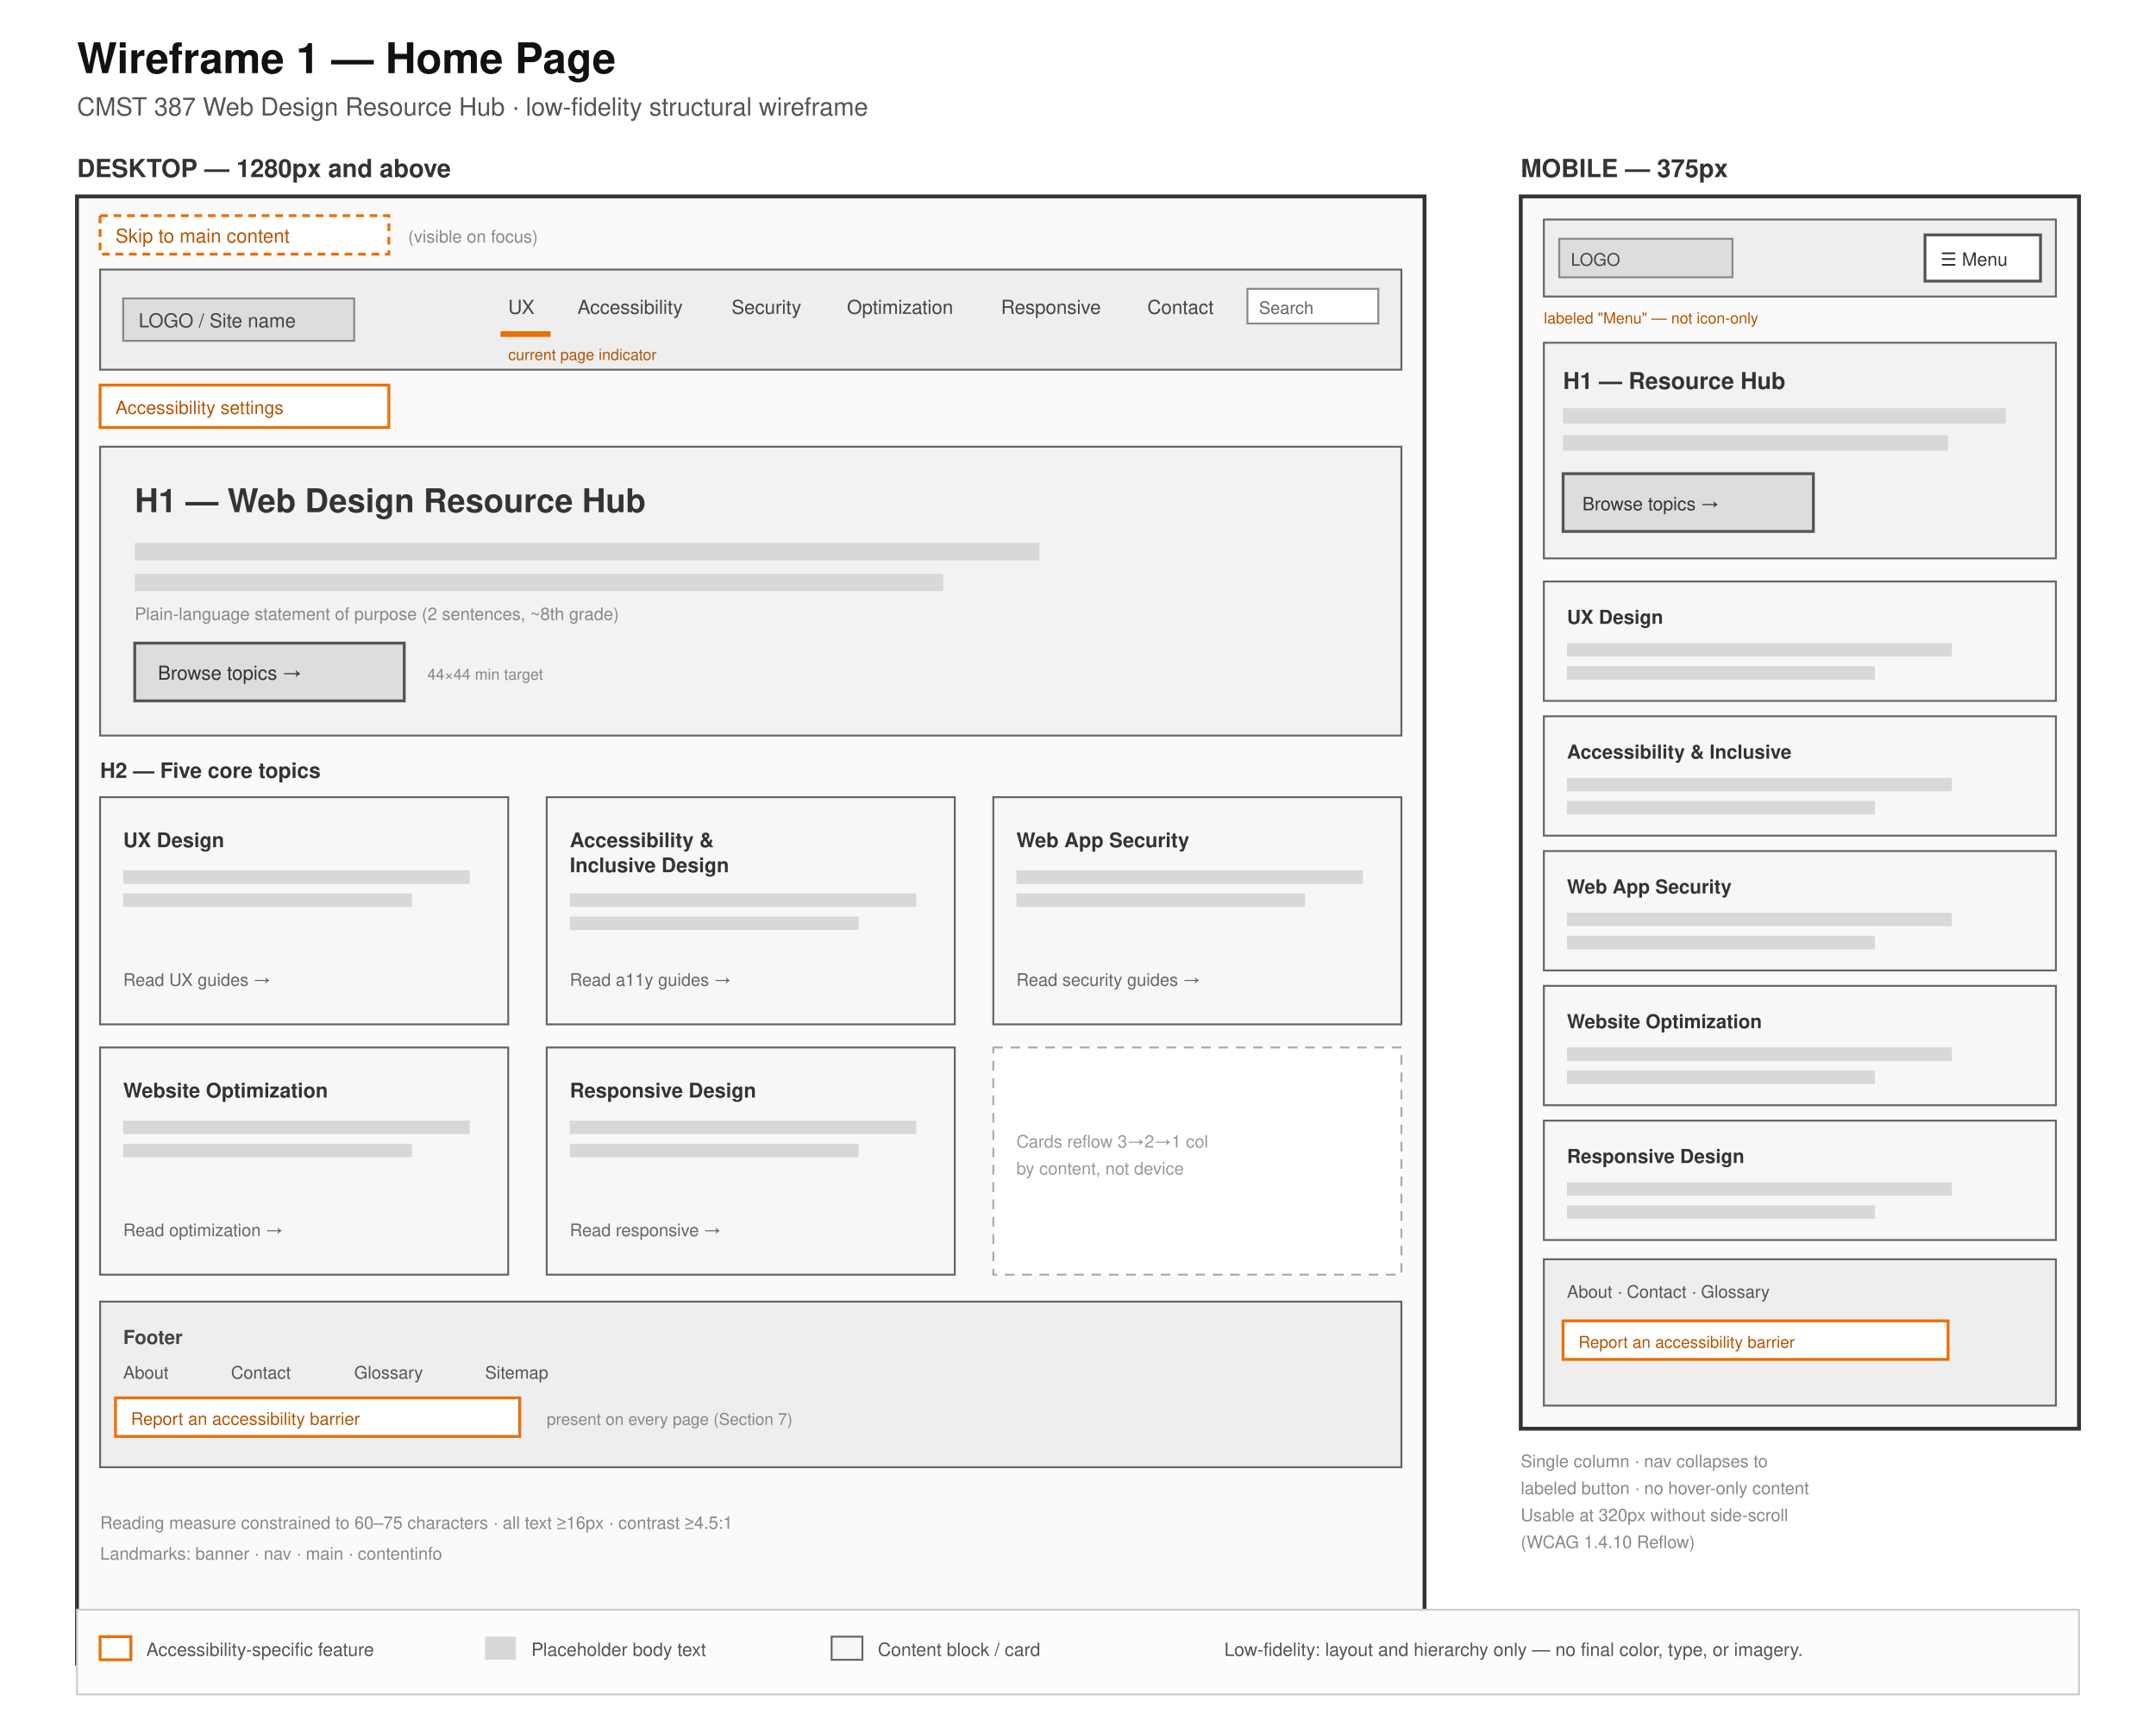
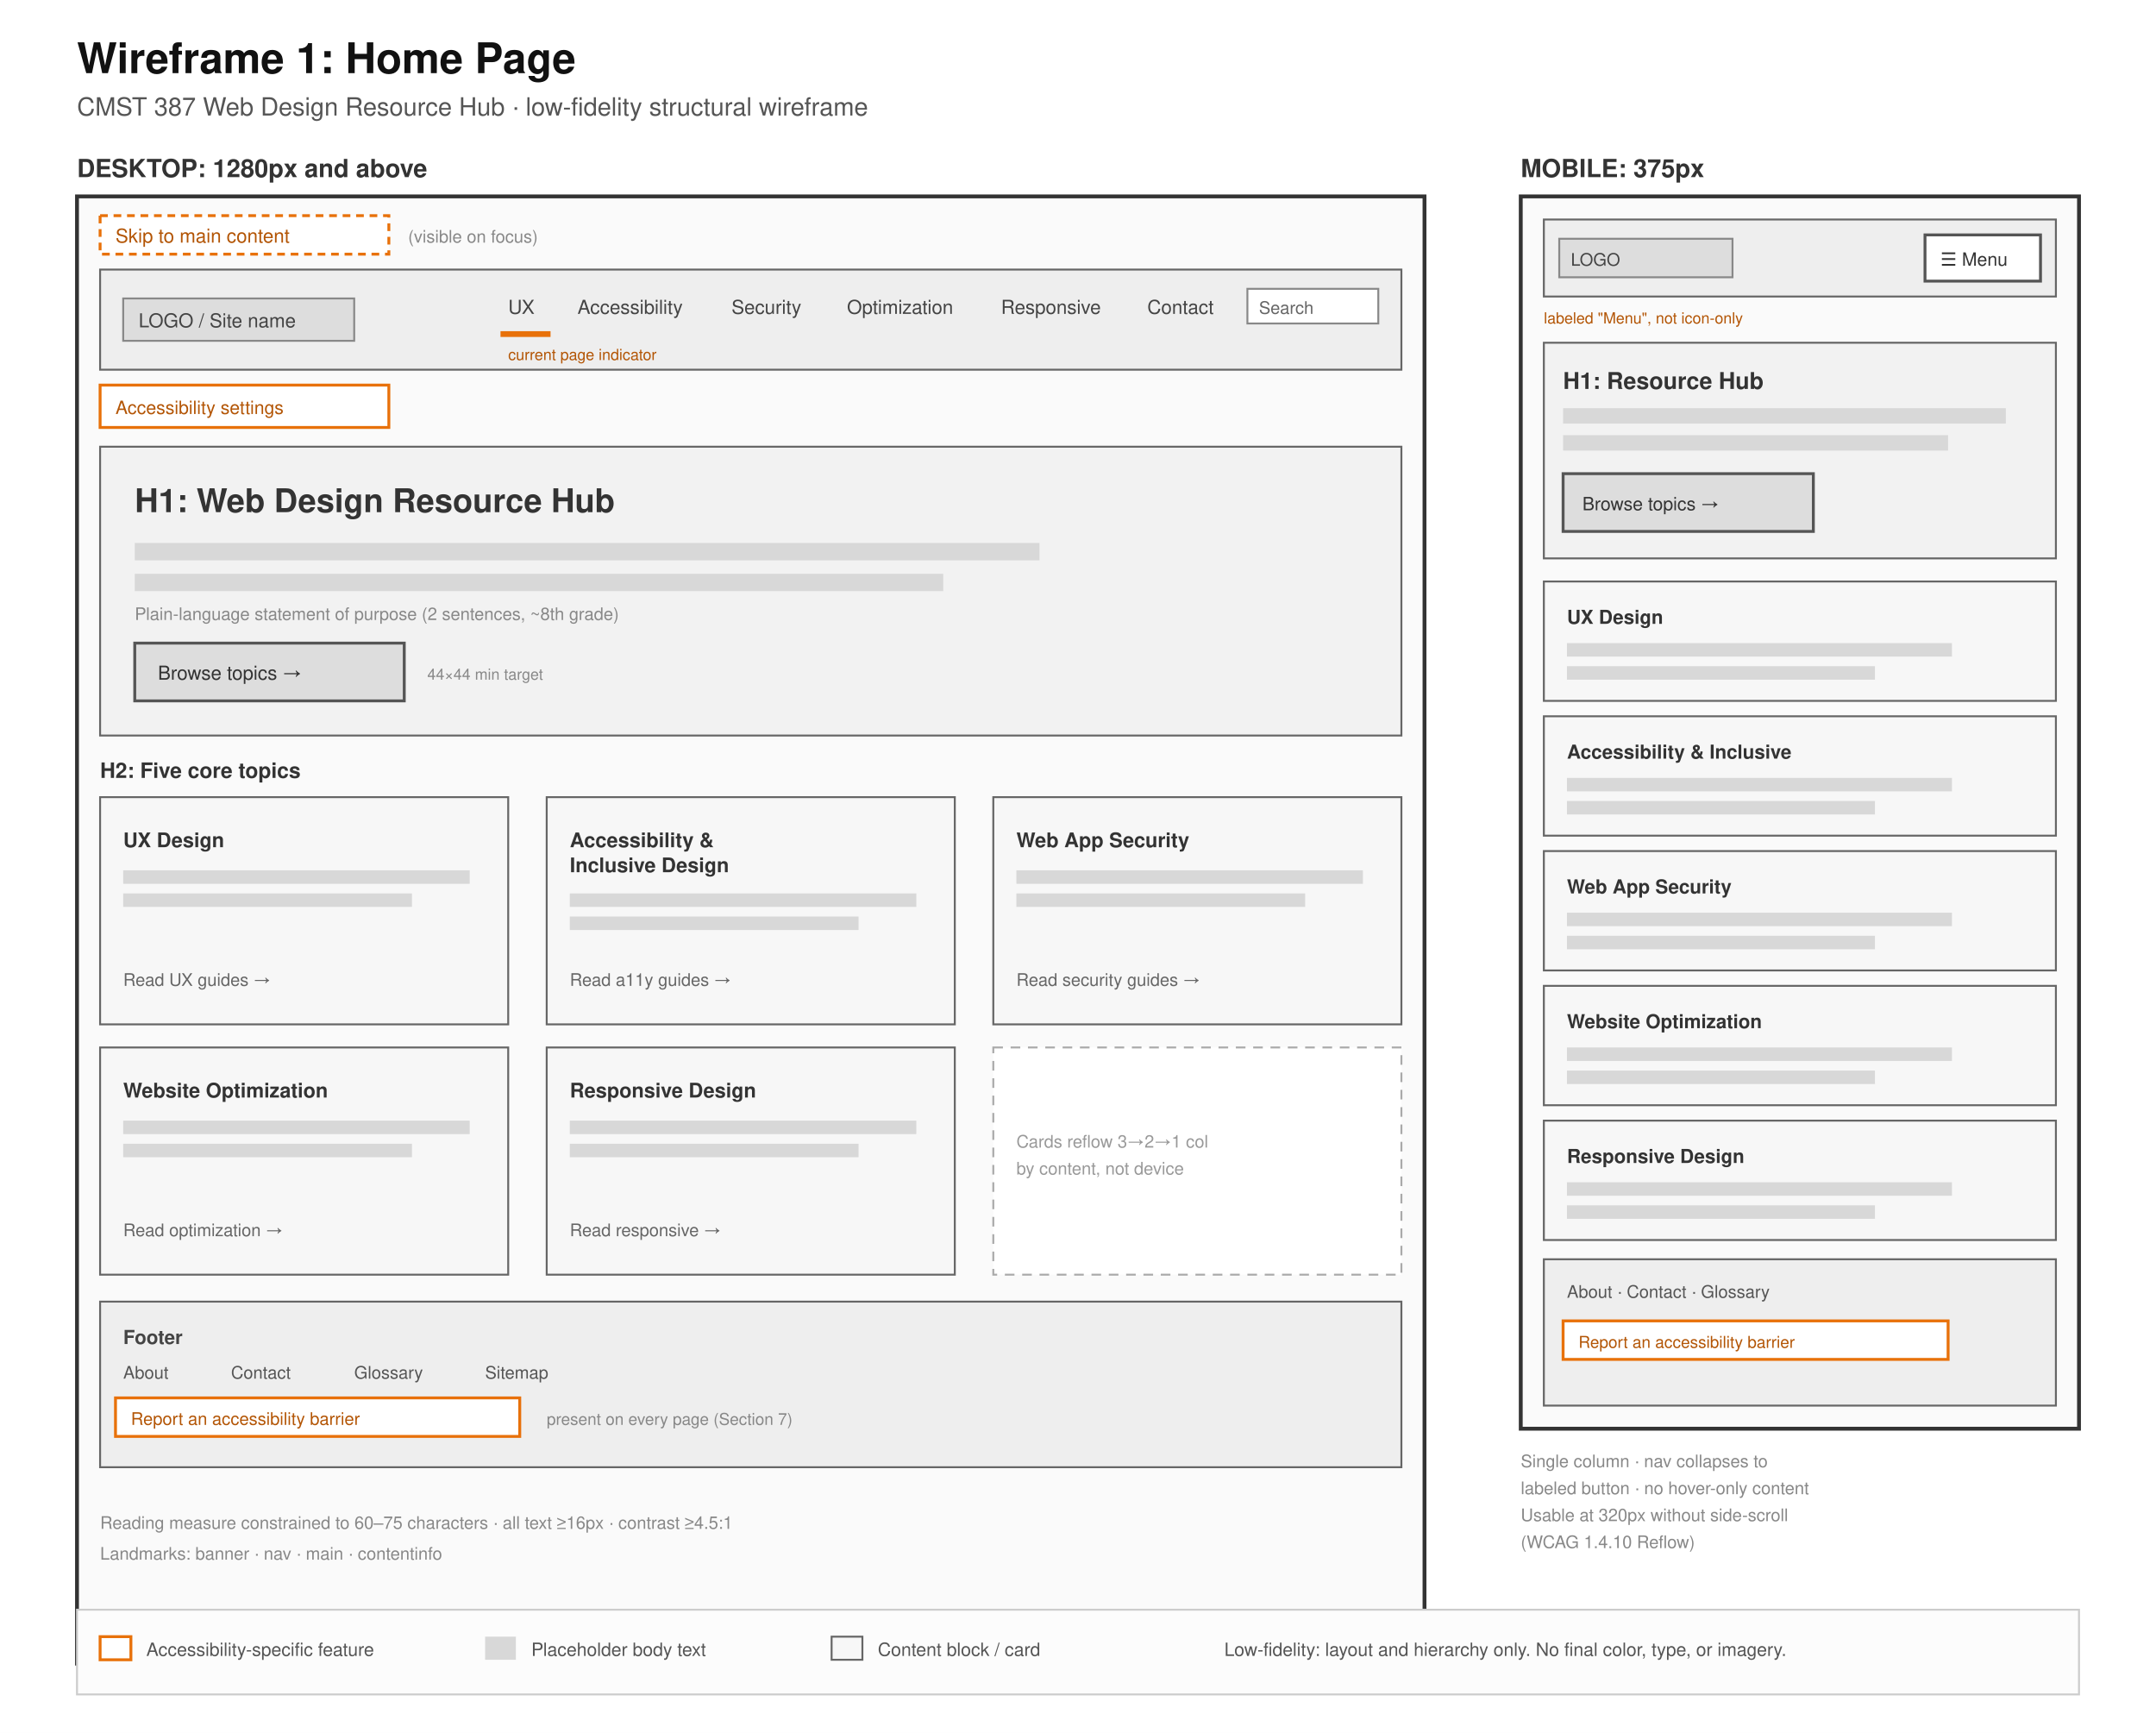
<svg xmlns="http://www.w3.org/2000/svg" viewBox="0 0 1120 900" width="1120" height="900" font-family="Helvetica, Arial, sans-serif">
  <rect width="1120" height="900" fill="#ffffff" />
-   <text x="40" y="38" font-size="22" font-weight="bold" fill="#111">Wireframe 1 — Home Page</text>
+   <text x="40" y="38" font-size="22" font-weight="bold" fill="#111">Wireframe 1: Home Page</text>
  <text x="40" y="60" font-size="13" fill="#555">CMST 387 Web Design Resource Hub · low-fidelity structural wireframe</text>
-   <text x="40" y="92" font-size="13" font-weight="bold" fill="#333">DESKTOP — 1280px and above</text>
+   <text x="40" y="92" font-size="13" font-weight="bold" fill="#333">DESKTOP: 1280px and above</text>
  <rect x="40" y="102" width="700" height="762" fill="#fafafa" stroke="#333" stroke-width="2" />
  <rect x="52" y="112" width="150" height="20" fill="#fff" stroke="#e8710a" stroke-width="1.5" stroke-dasharray="4 3" />
  <text x="60" y="126" font-size="10" fill="#b35505">Skip to main content</text>
  <text x="212" y="126" font-size="9" fill="#888">(visible on focus)</text>
  <rect x="52" y="140" width="676" height="52" fill="#eee" stroke="#666" />
  <rect x="64" y="155" width="120" height="22" fill="#ddd" stroke="#888" />
  <text x="72" y="170" font-size="10" fill="#444">LOGO / Site name</text>
  <text x="264" y="163" font-size="10" fill="#444">UX</text>
  <text x="300" y="163" font-size="10" fill="#444">Accessibility</text>
  <text x="380" y="163" font-size="10" fill="#444">Security</text>
  <text x="440" y="163" font-size="10" fill="#444">Optimization</text>
  <text x="520" y="163" font-size="10" fill="#444">Responsive</text>
  <text x="596" y="163" font-size="10" fill="#444">Contact</text>
  <rect x="260" y="172" width="26" height="3" fill="#e8710a" />
  <text x="264" y="187" font-size="8" fill="#b35505">current page indicator</text>
  <rect x="648" y="150" width="68" height="18" fill="#fff" stroke="#888" />
  <text x="654" y="163" font-size="9" fill="#666">Search</text>
  <rect x="52" y="200" width="150" height="22" fill="#fff" stroke="#e8710a" stroke-width="1.5" />
  <text x="60" y="215" font-size="9.5" fill="#b35505">Accessibility settings</text>
  <rect x="52" y="232" width="676" height="150" fill="#f2f2f2" stroke="#666" />
-   <text x="70" y="266" font-size="17" font-weight="bold" fill="#333">H1 — Web Design Resource Hub</text>
+   <text x="70" y="266" font-size="17" font-weight="bold" fill="#333">H1: Web Design Resource Hub</text>
  <rect x="70" y="282" width="470" height="9" fill="#d8d8d8" />
  <rect x="70" y="298" width="420" height="9" fill="#d8d8d8" />
  <text x="70" y="322" font-size="9" fill="#888">Plain-language statement of purpose (2 sentences, ~8th grade)</text>
  <rect x="70" y="334" width="140" height="30" fill="#ddd" stroke="#555" stroke-width="1.5" />
  <text x="82" y="353" font-size="10" fill="#333">Browse topics →</text>
  <text x="222" y="353" font-size="8" fill="#888">44×44 min target</text>
-   <text x="52" y="404" font-size="11" font-weight="bold" fill="#333">H2 — Five core topics</text>
+   <text x="52" y="404" font-size="11" font-weight="bold" fill="#333">H2: Five core topics</text>
  <g stroke="#666" fill="#f7f7f7">
    <rect x="52" y="414" width="212" height="118" />
    <rect x="284" y="414" width="212" height="118" />
    <rect x="516" y="414" width="212" height="118" />
    <rect x="52" y="544" width="212" height="118" />
    <rect x="284" y="544" width="212" height="118" />
  </g>
  <g font-size="10.5" font-weight="bold" fill="#333">
    <text x="64" y="440">UX Design</text>
    <text x="296" y="440">Accessibility &amp;</text>
    <text x="296" y="453">Inclusive Design</text>
    <text x="528" y="440">Web App Security</text>
    <text x="64" y="570">Website Optimization</text>
    <text x="296" y="570">Responsive Design</text>
  </g>
  <g fill="#d8d8d8">
    <rect x="64" y="452" width="180" height="7" />
    <rect x="64" y="464" width="150" height="7" />
    <rect x="296" y="464" width="180" height="7" />
    <rect x="296" y="476" width="150" height="7" />
    <rect x="528" y="452" width="180" height="7" />
    <rect x="528" y="464" width="150" height="7" />
    <rect x="64" y="582" width="180" height="7" />
    <rect x="64" y="594" width="150" height="7" />
    <rect x="296" y="582" width="180" height="7" />
    <rect x="296" y="594" width="150" height="7" />
  </g>
  <g font-size="9" fill="#666">
    <text x="64" y="512">Read UX guides →</text>
    <text x="296" y="512">Read a11y guides →</text>
    <text x="528" y="512">Read security guides →</text>
    <text x="64" y="642">Read optimization →</text>
    <text x="296" y="642">Read responsive →</text>
  </g>
  <rect x="516" y="544" width="212" height="118" fill="#fff" stroke="#aaa" stroke-dasharray="5 4" />
  <text x="528" y="596" font-size="9" fill="#999">Cards reflow 3→2→1 col</text>
  <text x="528" y="610" font-size="9" fill="#999">by content, not device</text>
  <rect x="52" y="676" width="676" height="86" fill="#eee" stroke="#666" />
  <text x="64" y="698" font-size="10" font-weight="bold" fill="#444">Footer</text>
  <text x="64" y="716" font-size="9" fill="#555">About</text>
  <text x="120" y="716" font-size="9" fill="#555">Contact</text>
  <text x="184" y="716" font-size="9" fill="#555">Glossary</text>
  <text x="252" y="716" font-size="9" fill="#555">Sitemap</text>
  <rect x="60" y="726" width="210" height="20" fill="#fff" stroke="#e8710a" stroke-width="1.5" />
  <text x="68" y="740" font-size="9" fill="#b35505">Report an accessibility barrier</text>
  <text x="284" y="740" font-size="8.5" fill="#888">present on every page (Section 7)</text>
  <text x="52" y="794" font-size="9" fill="#888">Reading measure constrained to 60–75 characters · all text ≥16px · contrast ≥4.5:1</text>
  <text x="52" y="810" font-size="9" fill="#888">Landmarks: banner · nav · main · contentinfo</text>
-   <text x="790" y="92" font-size="13" font-weight="bold" fill="#333">MOBILE — 375px</text>
+   <text x="790" y="92" font-size="13" font-weight="bold" fill="#333">MOBILE: 375px</text>
  <rect x="790" y="102" width="290" height="640" fill="#fafafa" stroke="#333" stroke-width="2" />
  <rect x="802" y="114" width="266" height="40" fill="#eee" stroke="#666" />
  <rect x="810" y="124" width="90" height="20" fill="#ddd" stroke="#888" />
  <text x="816" y="138" font-size="9" fill="#444">LOGO</text>
  <rect x="1000" y="122" width="60" height="24" fill="#fff" stroke="#555" stroke-width="1.5" />
  <text x="1008" y="138" font-size="9.5" fill="#333">☰ Menu</text>
-   <text x="802" y="168" font-size="8" fill="#b35505">labeled "Menu" — not icon-only</text>
+   <text x="802" y="168" font-size="8" fill="#b35505">labeled "Menu", not icon-only</text>
  <rect x="802" y="178" width="266" height="112" fill="#f2f2f2" stroke="#666" />
-   <text x="812" y="202" font-size="12" font-weight="bold" fill="#333">H1 — Resource Hub</text>
+   <text x="812" y="202" font-size="12" font-weight="bold" fill="#333">H1: Resource Hub</text>
  <rect x="812" y="212" width="230" height="8" fill="#d8d8d8" />
  <rect x="812" y="226" width="200" height="8" fill="#d8d8d8" />
  <rect x="812" y="246" width="130" height="30" fill="#ddd" stroke="#555" stroke-width="1.5" />
  <text x="822" y="265" font-size="9.5" fill="#333">Browse topics →</text>
  <g stroke="#666" fill="#f7f7f7">
    <rect x="802" y="302" width="266" height="62" />
    <rect x="802" y="372" width="266" height="62" />
    <rect x="802" y="442" width="266" height="62" />
    <rect x="802" y="512" width="266" height="62" />
    <rect x="802" y="582" width="266" height="62" />
  </g>
  <g font-size="10" font-weight="bold" fill="#333">
    <text x="814" y="324">UX Design</text>
    <text x="814" y="394">Accessibility &amp; Inclusive</text>
    <text x="814" y="464">Web App Security</text>
    <text x="814" y="534">Website Optimization</text>
    <text x="814" y="604">Responsive Design</text>
  </g>
  <g fill="#d8d8d8">
    <rect x="814" y="334" width="200" height="7" />
    <rect x="814" y="346" width="160" height="7" />
    <rect x="814" y="404" width="200" height="7" />
    <rect x="814" y="416" width="160" height="7" />
    <rect x="814" y="474" width="200" height="7" />
    <rect x="814" y="486" width="160" height="7" />
    <rect x="814" y="544" width="200" height="7" />
    <rect x="814" y="556" width="160" height="7" />
    <rect x="814" y="614" width="200" height="7" />
    <rect x="814" y="626" width="160" height="7" />
  </g>
  <rect x="802" y="654" width="266" height="76" fill="#eee" stroke="#666" />
  <text x="814" y="674" font-size="9" fill="#555">About · Contact · Glossary</text>
  <rect x="812" y="686" width="200" height="20" fill="#fff" stroke="#e8710a" stroke-width="1.5" />
  <text x="820" y="700" font-size="8.5" fill="#b35505">Report an accessibility barrier</text>
  <text x="790" y="762" font-size="9" fill="#888">Single column · nav collapses to</text>
  <text x="790" y="776" font-size="9" fill="#888">labeled button · no hover-only content</text>
  <text x="790" y="790" font-size="9" fill="#888">Usable at 320px without side-scroll</text>
  <text x="790" y="804" font-size="9" fill="#888">(WCAG 1.4.10 Reflow)</text>
  <rect x="40" y="836" width="1040" height="44" fill="#fcfcfc" stroke="#ccc" />
  <rect x="52" y="850" width="16" height="12" fill="#fff" stroke="#e8710a" stroke-width="1.5" />
  <text x="76" y="860" font-size="9.5" fill="#555">Accessibility-specific feature</text>
  <rect x="252" y="850" width="16" height="12" fill="#d8d8d8" />
  <text x="276" y="860" font-size="9.5" fill="#555">Placeholder body text</text>
  <rect x="432" y="850" width="16" height="12" fill="#f7f7f7" stroke="#666" />
  <text x="456" y="860" font-size="9.5" fill="#555">Content block / card</text>
-   <text x="636" y="860" font-size="9.5" fill="#555">Low-fidelity: layout and hierarchy only — no final color, type, or imagery.</text>
+   <text x="636" y="860" font-size="9.5" fill="#555">Low-fidelity: layout and hierarchy only. No final color, type, or imagery.</text>
</svg>
